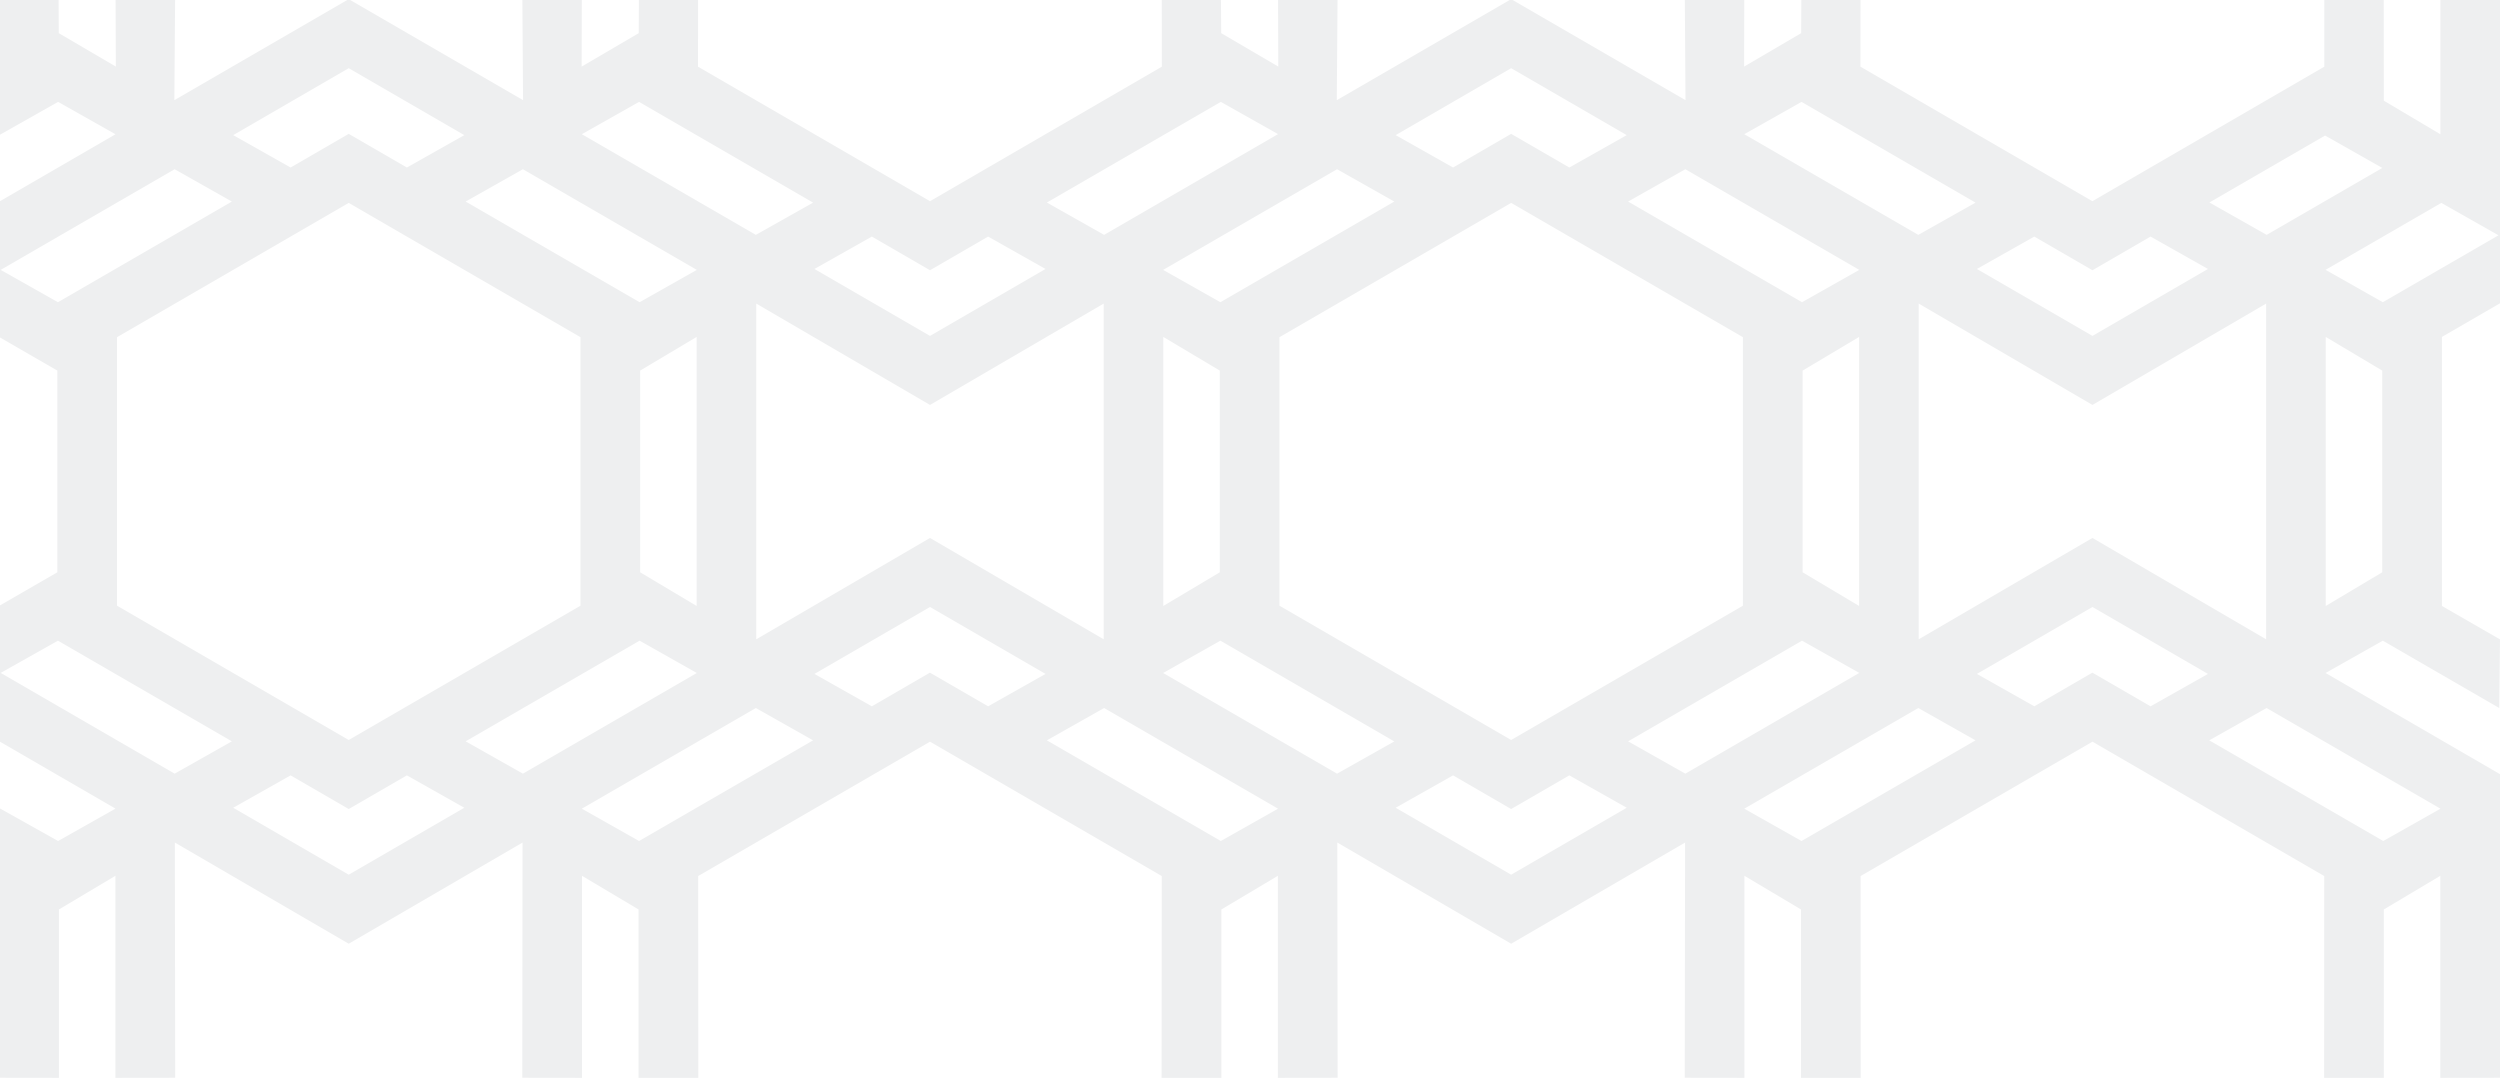
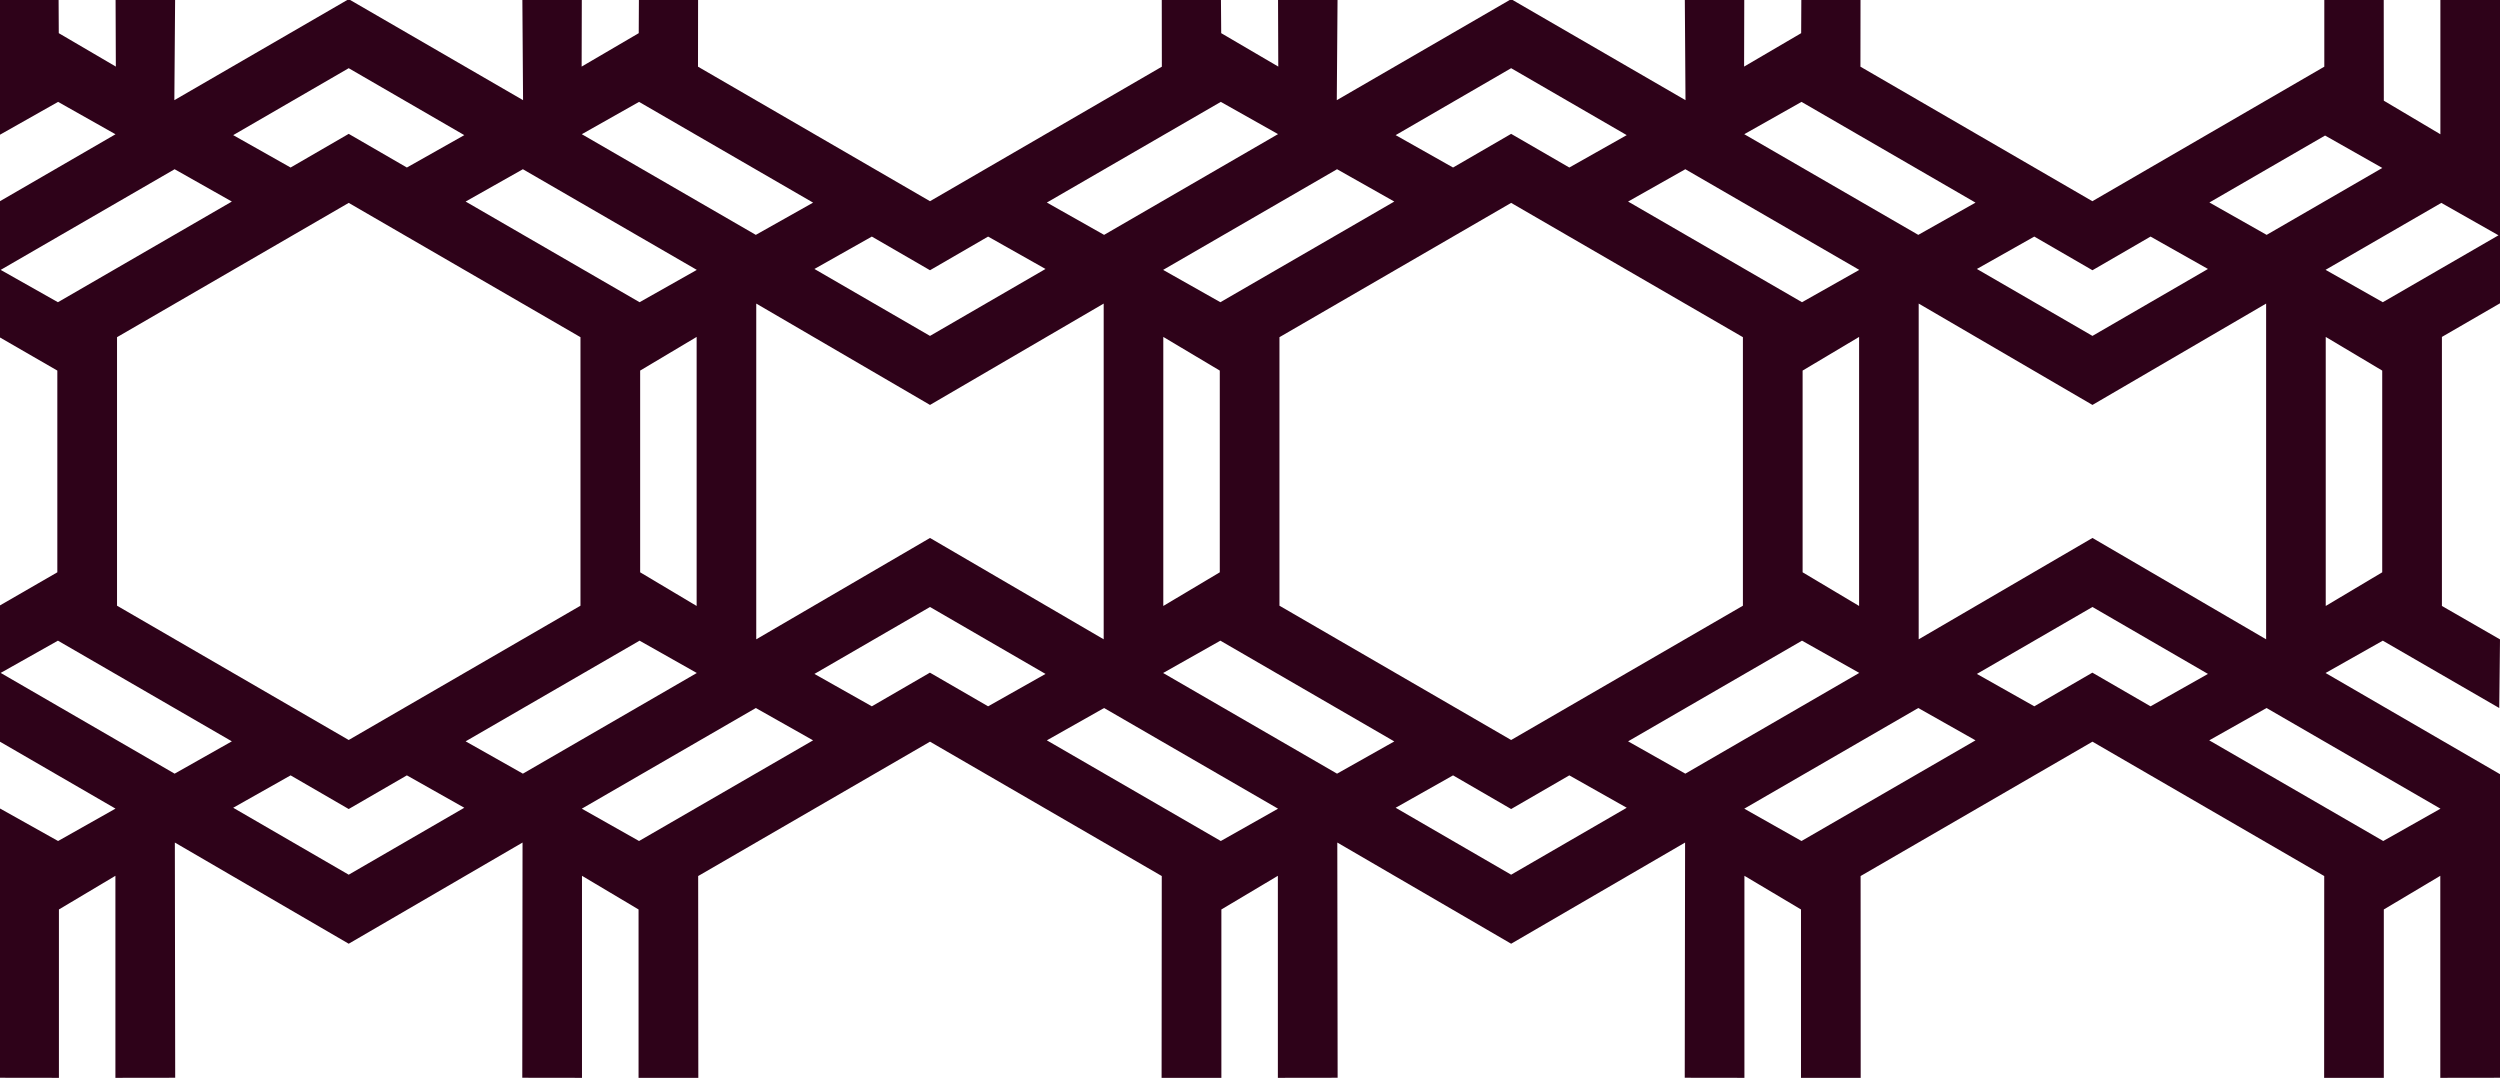
<svg xmlns="http://www.w3.org/2000/svg" width="116px" height="50px" viewBox="0 0 116 50" version="1.1">
  <g id="surface1">
-     <path style=" stroke:none;fill-rule:nonzero;fill:#EEEFF0;fill-opacity:1;" d="M 2.719 -0.035 L -0.035 -0.016 L -0.035 6.27 L 2.695 4.727 L 5.359 6.23 L -0.035 9.355 L -0.039 15.637 L 2.66 17.195 L 2.66 26.555 L -0.039 28.113 L -0.035 34.395 L 5.359 37.52 L 2.695 39.023 L -0.039 37.492 L -0.039 50.008 L 2.734 50.012 L 2.734 42.199 L 5.355 40.637 L 5.355 50.012 L 8.129 50.008 L 8.113 39.094 L 16.18 43.789 L 24.246 39.094 L 24.234 50.008 L 27.004 50.012 L 27.004 40.637 L 29.629 42.199 L 29.629 50.012 L 32.402 50.012 L 32.395 40.648 L 43.152 34.414 L 53.906 40.648 L 53.898 50.012 L 56.672 50.012 L 56.672 42.199 L 59.293 40.637 L 59.293 50.012 L 62.066 50.008 L 62.051 39.094 L 70.117 43.789 L 78.188 39.094 L 78.172 50.008 L 80.941 50.012 L 80.941 40.637 L 83.566 42.199 L 83.566 50.012 L 86.336 50.012 L 86.332 40.648 L 97.09 34.414 L 107.844 40.648 L 107.84 50.012 L 110.609 50.012 L 110.609 42.199 L 113.23 40.637 L 113.23 50.012 L 116.004 50.008 L 116 35.922 L 107.906 31.227 L 110.562 29.727 L 115.965 32.852 L 116 29.668 L 113.305 28.117 L 113.305 15.633 L 116.004 14.07 L 116.004 -0.008 L 113.234 -0.016 L 113.234 6.23 L 110.609 4.672 L 110.605 -0.02 L 107.848 -0.023 L 107.848 3.094 L 97.086 9.336 L 86.324 3.094 L 86.328 -0.027 L 83.582 -0.035 L 83.574 1.539 L 80.926 3.09 L 80.934 -0.027 L 78.176 -0.02 L 78.207 4.648 L 70.117 -0.039 L 62.027 4.648 L 62.062 -0.02 L 59.301 -0.023 L 59.312 3.09 L 56.664 1.539 L 56.652 -0.035 L 53.906 -0.023 L 53.91 3.094 L 43.152 9.336 L 32.387 3.094 L 32.391 -0.027 L 29.645 -0.035 L 29.637 1.539 L 26.988 3.09 L 26.996 -0.027 L 24.238 -0.02 L 24.27 4.648 L 16.18 -0.039 L 8.09 4.648 L 8.125 -0.02 L 5.363 -0.023 L 5.375 3.09 L 2.727 1.539 Z M 0.031 12.523 L 8.102 7.852 L 10.758 9.352 L 2.688 14.023 Z M 10.82 6.27 L 16.18 3.164 L 21.543 6.27 L 18.879 7.773 L 16.18 6.211 L 13.484 7.773 Z M 5.43 15.645 L 16.18 9.414 L 26.934 15.645 L 26.934 28.105 L 16.18 34.336 L 5.43 28.105 Z M 21.605 9.352 L 24.262 7.852 L 32.332 12.523 L 29.676 14.023 Z M 35.07 10.898 L 26.996 6.227 L 29.652 4.727 L 37.727 9.402 Z M 29.703 17.195 L 32.324 15.633 L 32.324 28.117 L 29.703 26.555 Z M 35.09 29.664 L 35.09 14.086 L 43.152 18.789 L 51.211 14.086 L 51.211 29.664 L 43.152 24.961 Z M 2.688 29.727 L 10.758 34.398 L 8.102 35.898 L 0.031 31.223 Z M 37.789 12.48 L 40.453 10.977 L 43.152 12.539 L 45.848 10.977 L 48.512 12.48 L 43.152 15.586 Z M 21.605 34.398 L 29.676 29.727 L 32.332 31.227 L 24.262 35.898 Z M 10.82 37.48 L 13.484 35.977 L 16.18 37.539 L 18.879 35.977 L 21.543 37.48 L 16.18 40.586 Z M 26.996 37.523 L 35.07 32.852 L 37.727 34.352 L 29.652 39.023 Z M 51.23 10.898 L 48.574 9.398 L 56.645 4.727 L 59.301 6.223 Z M 37.789 31.27 L 43.152 28.164 L 48.512 31.27 L 45.848 32.773 L 43.148 31.211 L 40.453 32.773 Z M 53.969 12.523 L 62.039 7.852 L 64.695 9.352 L 56.625 14.023 Z M 53.977 28.117 L 53.977 15.633 L 56.598 17.195 L 56.598 26.555 Z M 59.367 28.105 L 59.367 15.645 L 70.117 9.414 L 80.871 15.645 L 80.871 28.105 L 70.117 34.336 Z M 48.574 34.352 L 51.23 32.852 L 59.301 37.523 L 56.645 39.023 Z M 67.422 7.773 L 64.758 6.27 L 70.117 3.164 L 75.48 6.27 L 72.816 7.773 L 70.117 6.211 Z M 62.039 35.898 L 53.969 31.227 L 56.625 29.727 L 64.695 34.402 Z M 75.543 9.352 L 78.199 7.852 L 86.27 12.523 L 83.613 14.023 Z M 64.758 37.48 L 67.422 35.977 L 70.117 37.539 L 72.816 35.977 L 75.48 37.48 L 70.117 40.586 Z M 89.008 10.898 L 80.934 6.227 L 83.59 4.727 L 91.664 9.402 Z M 83.641 17.195 L 86.262 15.633 L 86.262 28.117 L 83.641 26.555 Z M 78.199 35.898 L 75.543 34.398 L 83.613 29.727 L 86.27 31.223 Z M 89.027 29.664 L 89.027 14.086 L 97.09 18.789 L 105.148 14.086 L 105.148 29.664 L 97.09 24.961 Z M 91.727 12.48 L 94.391 10.977 L 97.09 12.539 L 99.785 10.977 L 102.449 12.48 L 97.09 15.586 Z M 80.934 37.523 L 89.008 32.852 L 91.664 34.352 L 83.59 39.023 Z M 105.172 10.898 L 102.516 9.395 L 107.883 6.289 L 110.539 7.793 Z M 91.727 31.27 L 97.09 28.164 L 102.449 31.27 L 99.785 32.773 L 97.086 31.211 L 94.391 32.773 Z M 107.906 12.52 L 113.277 9.414 L 115.93 10.918 L 110.562 14.023 Z M 107.914 28.117 L 107.914 15.633 L 110.535 17.195 L 110.535 26.555 Z M 102.508 34.352 L 105.168 32.852 L 113.238 37.523 L 110.582 39.023 Z M 102.508 34.352 " />
+     <path style=" stroke:none;fill-rule:nonzero;fill:#2E0219;fill-opacity:1;" d="M 2.719 -0.035 L -0.035 -0.016 L -0.035 6.27 L 2.695 4.727 L 5.359 6.23 L -0.035 9.355 L -0.039 15.637 L 2.66 17.195 L 2.66 26.555 L -0.039 28.113 L -0.035 34.395 L 5.359 37.52 L 2.695 39.023 L -0.039 37.492 L -0.039 50.008 L 2.734 50.012 L 2.734 42.199 L 5.355 40.637 L 5.355 50.012 L 8.129 50.008 L 8.113 39.094 L 16.18 43.789 L 24.246 39.094 L 24.234 50.008 L 27.004 50.012 L 27.004 40.637 L 29.629 42.199 L 29.629 50.012 L 32.402 50.012 L 32.395 40.648 L 43.152 34.414 L 53.906 40.648 L 53.898 50.012 L 56.672 50.012 L 56.672 42.199 L 59.293 40.637 L 59.293 50.012 L 62.066 50.008 L 62.051 39.094 L 70.117 43.789 L 78.188 39.094 L 78.172 50.008 L 80.941 50.012 L 80.941 40.637 L 83.566 42.199 L 83.566 50.012 L 86.336 50.012 L 86.332 40.648 L 97.09 34.414 L 107.844 40.648 L 107.84 50.012 L 110.609 50.012 L 110.609 42.199 L 113.23 40.637 L 113.23 50.012 L 116.004 50.008 L 116 35.922 L 107.906 31.227 L 110.562 29.727 L 115.965 32.852 L 116 29.668 L 113.305 28.117 L 113.305 15.633 L 116.004 14.07 L 116.004 -0.008 L 113.234 -0.016 L 113.234 6.23 L 110.609 4.672 L 110.605 -0.02 L 107.848 -0.023 L 107.848 3.094 L 97.086 9.336 L 86.324 3.094 L 86.328 -0.027 L 83.582 -0.035 L 83.574 1.539 L 80.926 3.09 L 80.934 -0.027 L 78.176 -0.02 L 78.207 4.648 L 70.117 -0.039 L 62.027 4.648 L 62.062 -0.02 L 59.301 -0.023 L 59.312 3.09 L 56.664 1.539 L 56.652 -0.035 L 53.906 -0.023 L 53.91 3.094 L 43.152 9.336 L 32.387 3.094 L 32.391 -0.027 L 29.645 -0.035 L 29.637 1.539 L 26.988 3.09 L 26.996 -0.027 L 24.238 -0.02 L 24.27 4.648 L 16.18 -0.039 L 8.09 4.648 L 8.125 -0.02 L 5.363 -0.023 L 5.375 3.09 L 2.727 1.539 Z M 0.031 12.523 L 8.102 7.852 L 10.758 9.352 L 2.688 14.023 Z M 10.82 6.27 L 16.18 3.164 L 21.543 6.27 L 18.879 7.773 L 16.18 6.211 L 13.484 7.773 Z M 5.43 15.645 L 16.18 9.414 L 26.934 15.645 L 26.934 28.105 L 16.18 34.336 L 5.43 28.105 Z M 21.605 9.352 L 24.262 7.852 L 32.332 12.523 L 29.676 14.023 Z M 35.07 10.898 L 26.996 6.227 L 29.652 4.727 L 37.727 9.402 Z M 29.703 17.195 L 32.324 15.633 L 32.324 28.117 L 29.703 26.555 Z M 35.09 29.664 L 35.09 14.086 L 43.152 18.789 L 51.211 14.086 L 51.211 29.664 L 43.152 24.961 Z M 2.688 29.727 L 10.758 34.398 L 8.102 35.898 L 0.031 31.223 Z M 37.789 12.48 L 40.453 10.977 L 43.152 12.539 L 45.848 10.977 L 48.512 12.48 L 43.152 15.586 Z M 21.605 34.398 L 29.676 29.727 L 32.332 31.227 L 24.262 35.898 Z M 10.82 37.48 L 13.484 35.977 L 16.18 37.539 L 18.879 35.977 L 21.543 37.48 L 16.18 40.586 Z M 26.996 37.523 L 35.07 32.852 L 37.727 34.352 L 29.652 39.023 Z M 51.23 10.898 L 48.574 9.398 L 56.645 4.727 L 59.301 6.223 Z M 37.789 31.27 L 43.152 28.164 L 48.512 31.27 L 45.848 32.773 L 43.148 31.211 L 40.453 32.773 Z M 53.969 12.523 L 62.039 7.852 L 64.695 9.352 L 56.625 14.023 Z M 53.977 28.117 L 53.977 15.633 L 56.598 17.195 L 56.598 26.555 Z M 59.367 28.105 L 59.367 15.645 L 70.117 9.414 L 80.871 15.645 L 80.871 28.105 L 70.117 34.336 Z M 48.574 34.352 L 51.23 32.852 L 59.301 37.523 L 56.645 39.023 Z M 67.422 7.773 L 64.758 6.27 L 70.117 3.164 L 75.48 6.27 L 72.816 7.773 L 70.117 6.211 Z M 62.039 35.898 L 53.969 31.227 L 56.625 29.727 L 64.695 34.402 Z M 75.543 9.352 L 78.199 7.852 L 86.27 12.523 L 83.613 14.023 Z M 64.758 37.48 L 67.422 35.977 L 70.117 37.539 L 72.816 35.977 L 75.48 37.48 L 70.117 40.586 Z M 89.008 10.898 L 80.934 6.227 L 83.59 4.727 L 91.664 9.402 Z M 83.641 17.195 L 86.262 15.633 L 86.262 28.117 L 83.641 26.555 Z M 78.199 35.898 L 75.543 34.398 L 83.613 29.727 L 86.27 31.223 Z M 89.027 29.664 L 89.027 14.086 L 97.09 18.789 L 105.148 14.086 L 105.148 29.664 L 97.09 24.961 Z M 91.727 12.48 L 94.391 10.977 L 97.09 12.539 L 99.785 10.977 L 102.449 12.48 L 97.09 15.586 Z M 80.934 37.523 L 89.008 32.852 L 91.664 34.352 L 83.59 39.023 Z M 105.172 10.898 L 102.516 9.395 L 107.883 6.289 L 110.539 7.793 Z M 91.727 31.27 L 97.09 28.164 L 102.449 31.27 L 99.785 32.773 L 97.086 31.211 L 94.391 32.773 Z M 107.906 12.52 L 113.277 9.414 L 115.93 10.918 L 110.562 14.023 Z M 107.914 28.117 L 107.914 15.633 L 110.535 17.195 L 110.535 26.555 Z M 102.508 34.352 L 105.168 32.852 L 113.238 37.523 L 110.582 39.023 Z M 102.508 34.352 " />
  </g>
</svg>
